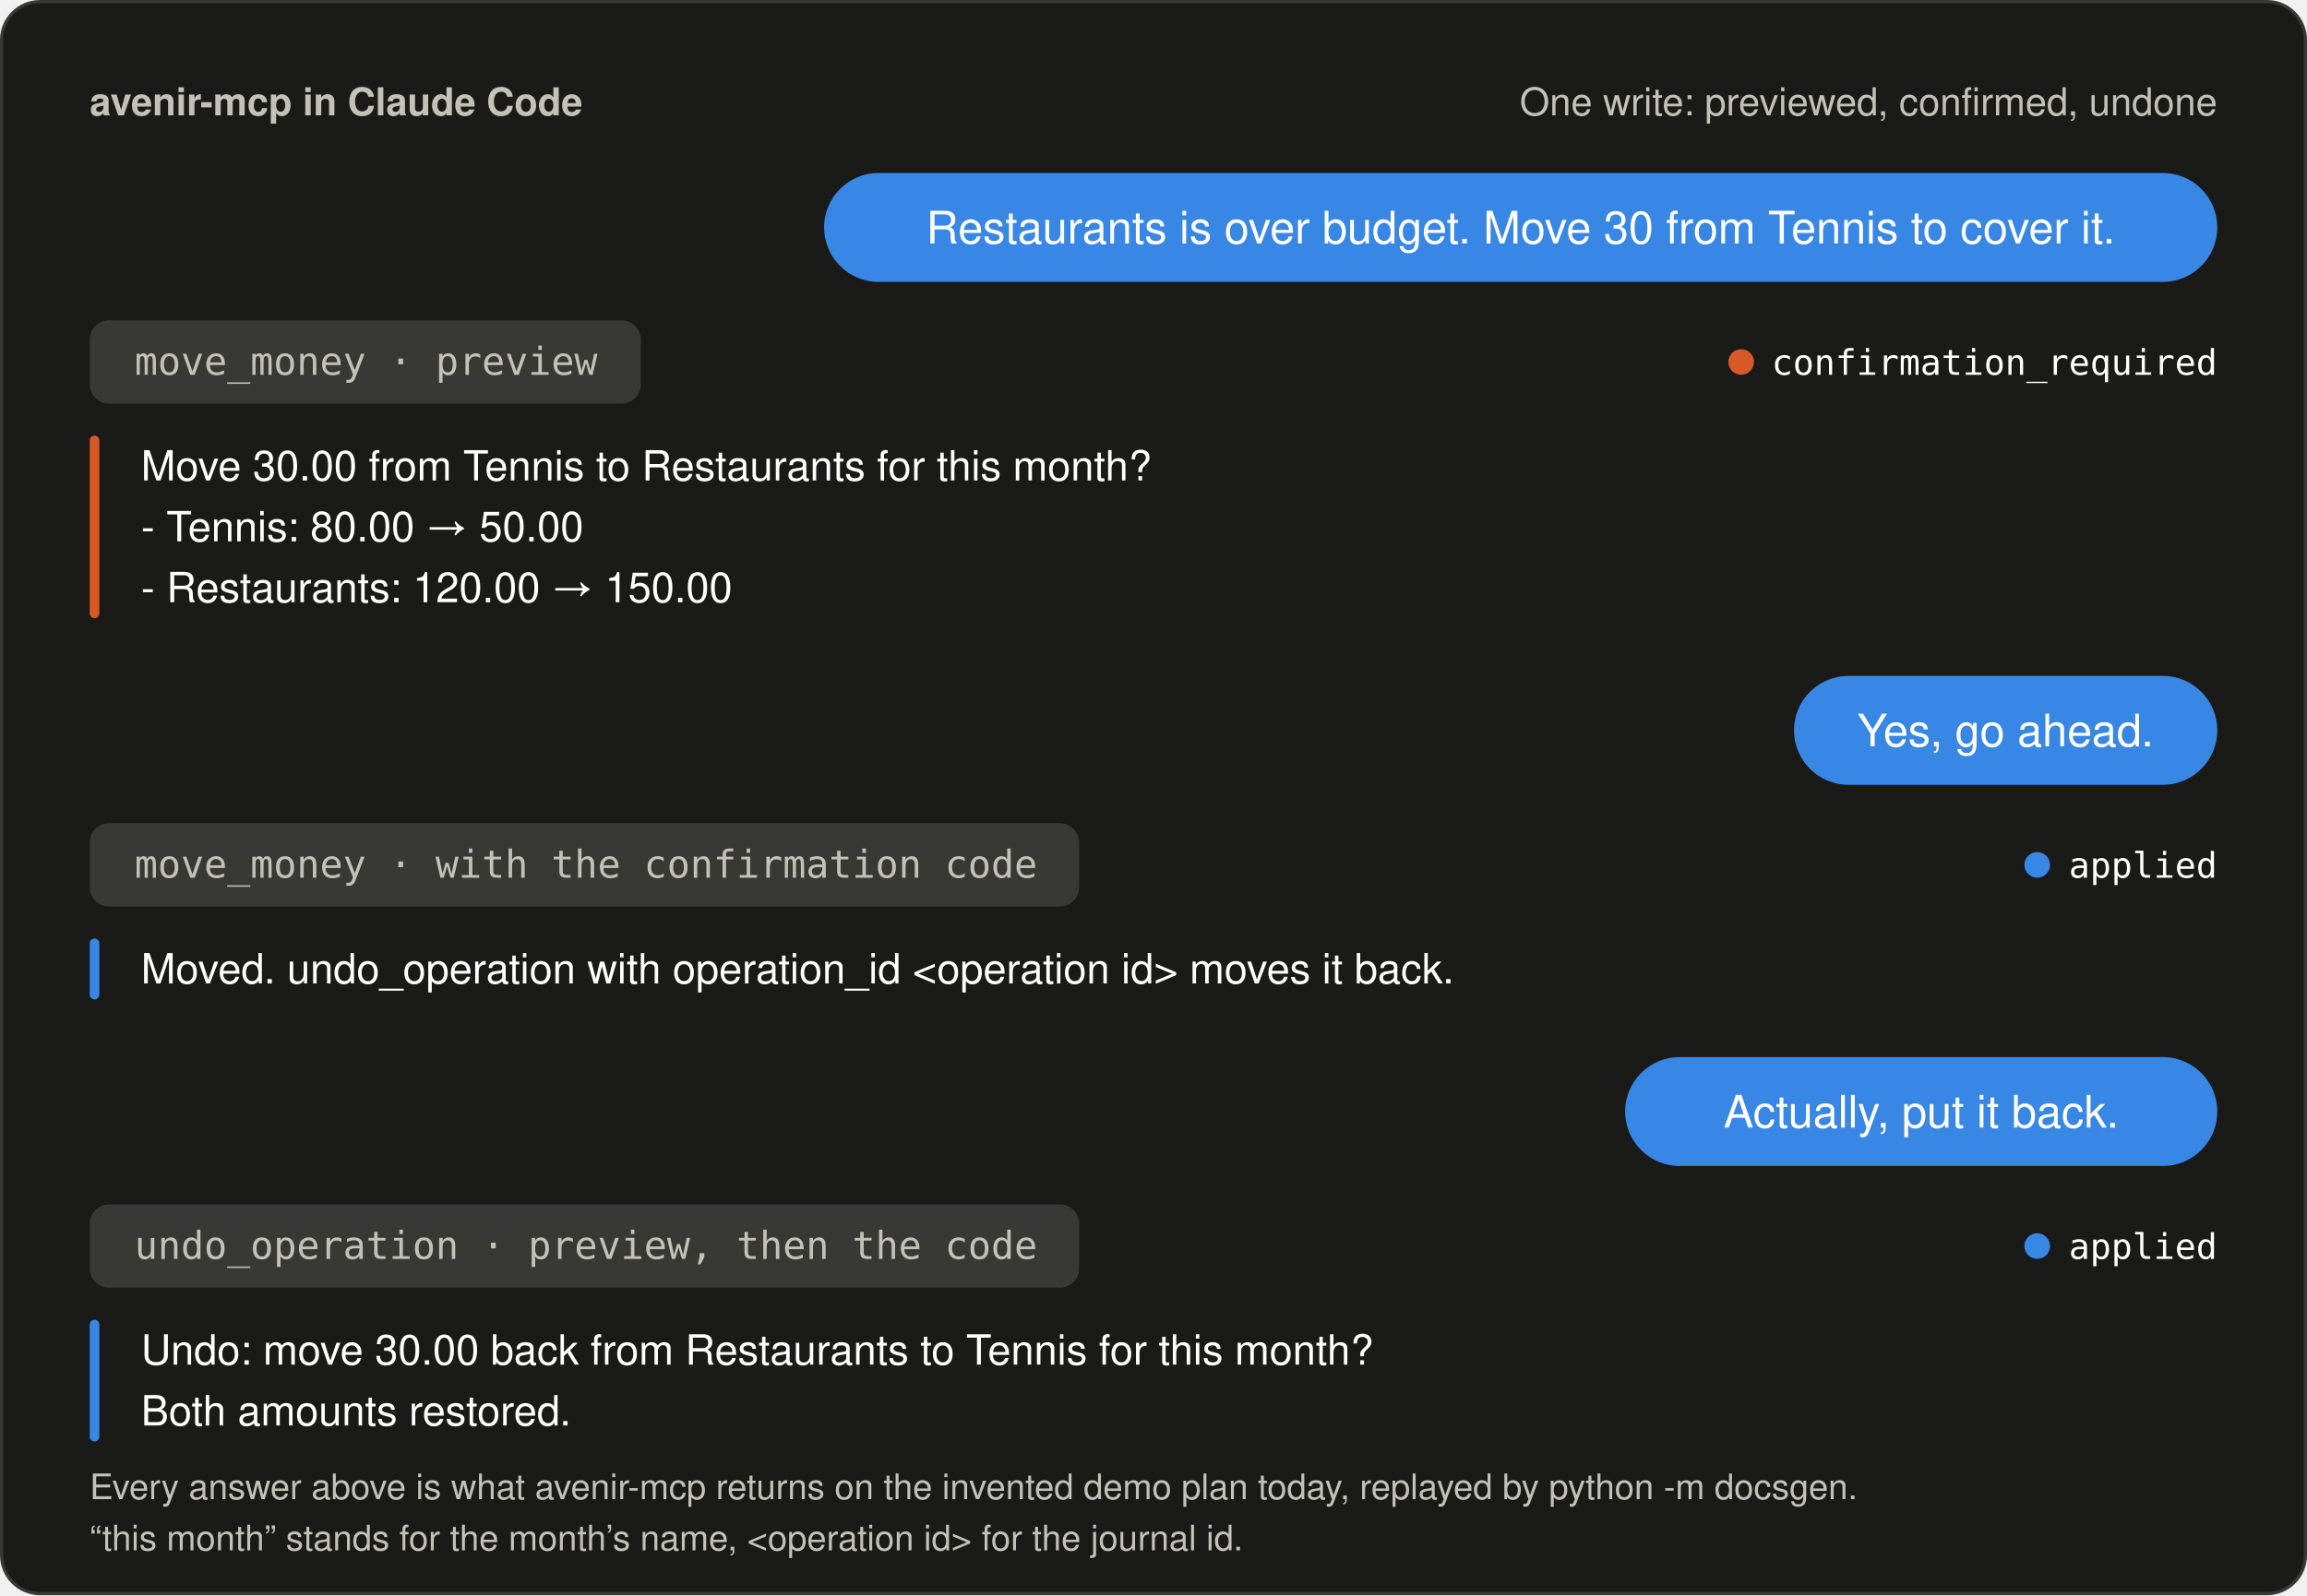
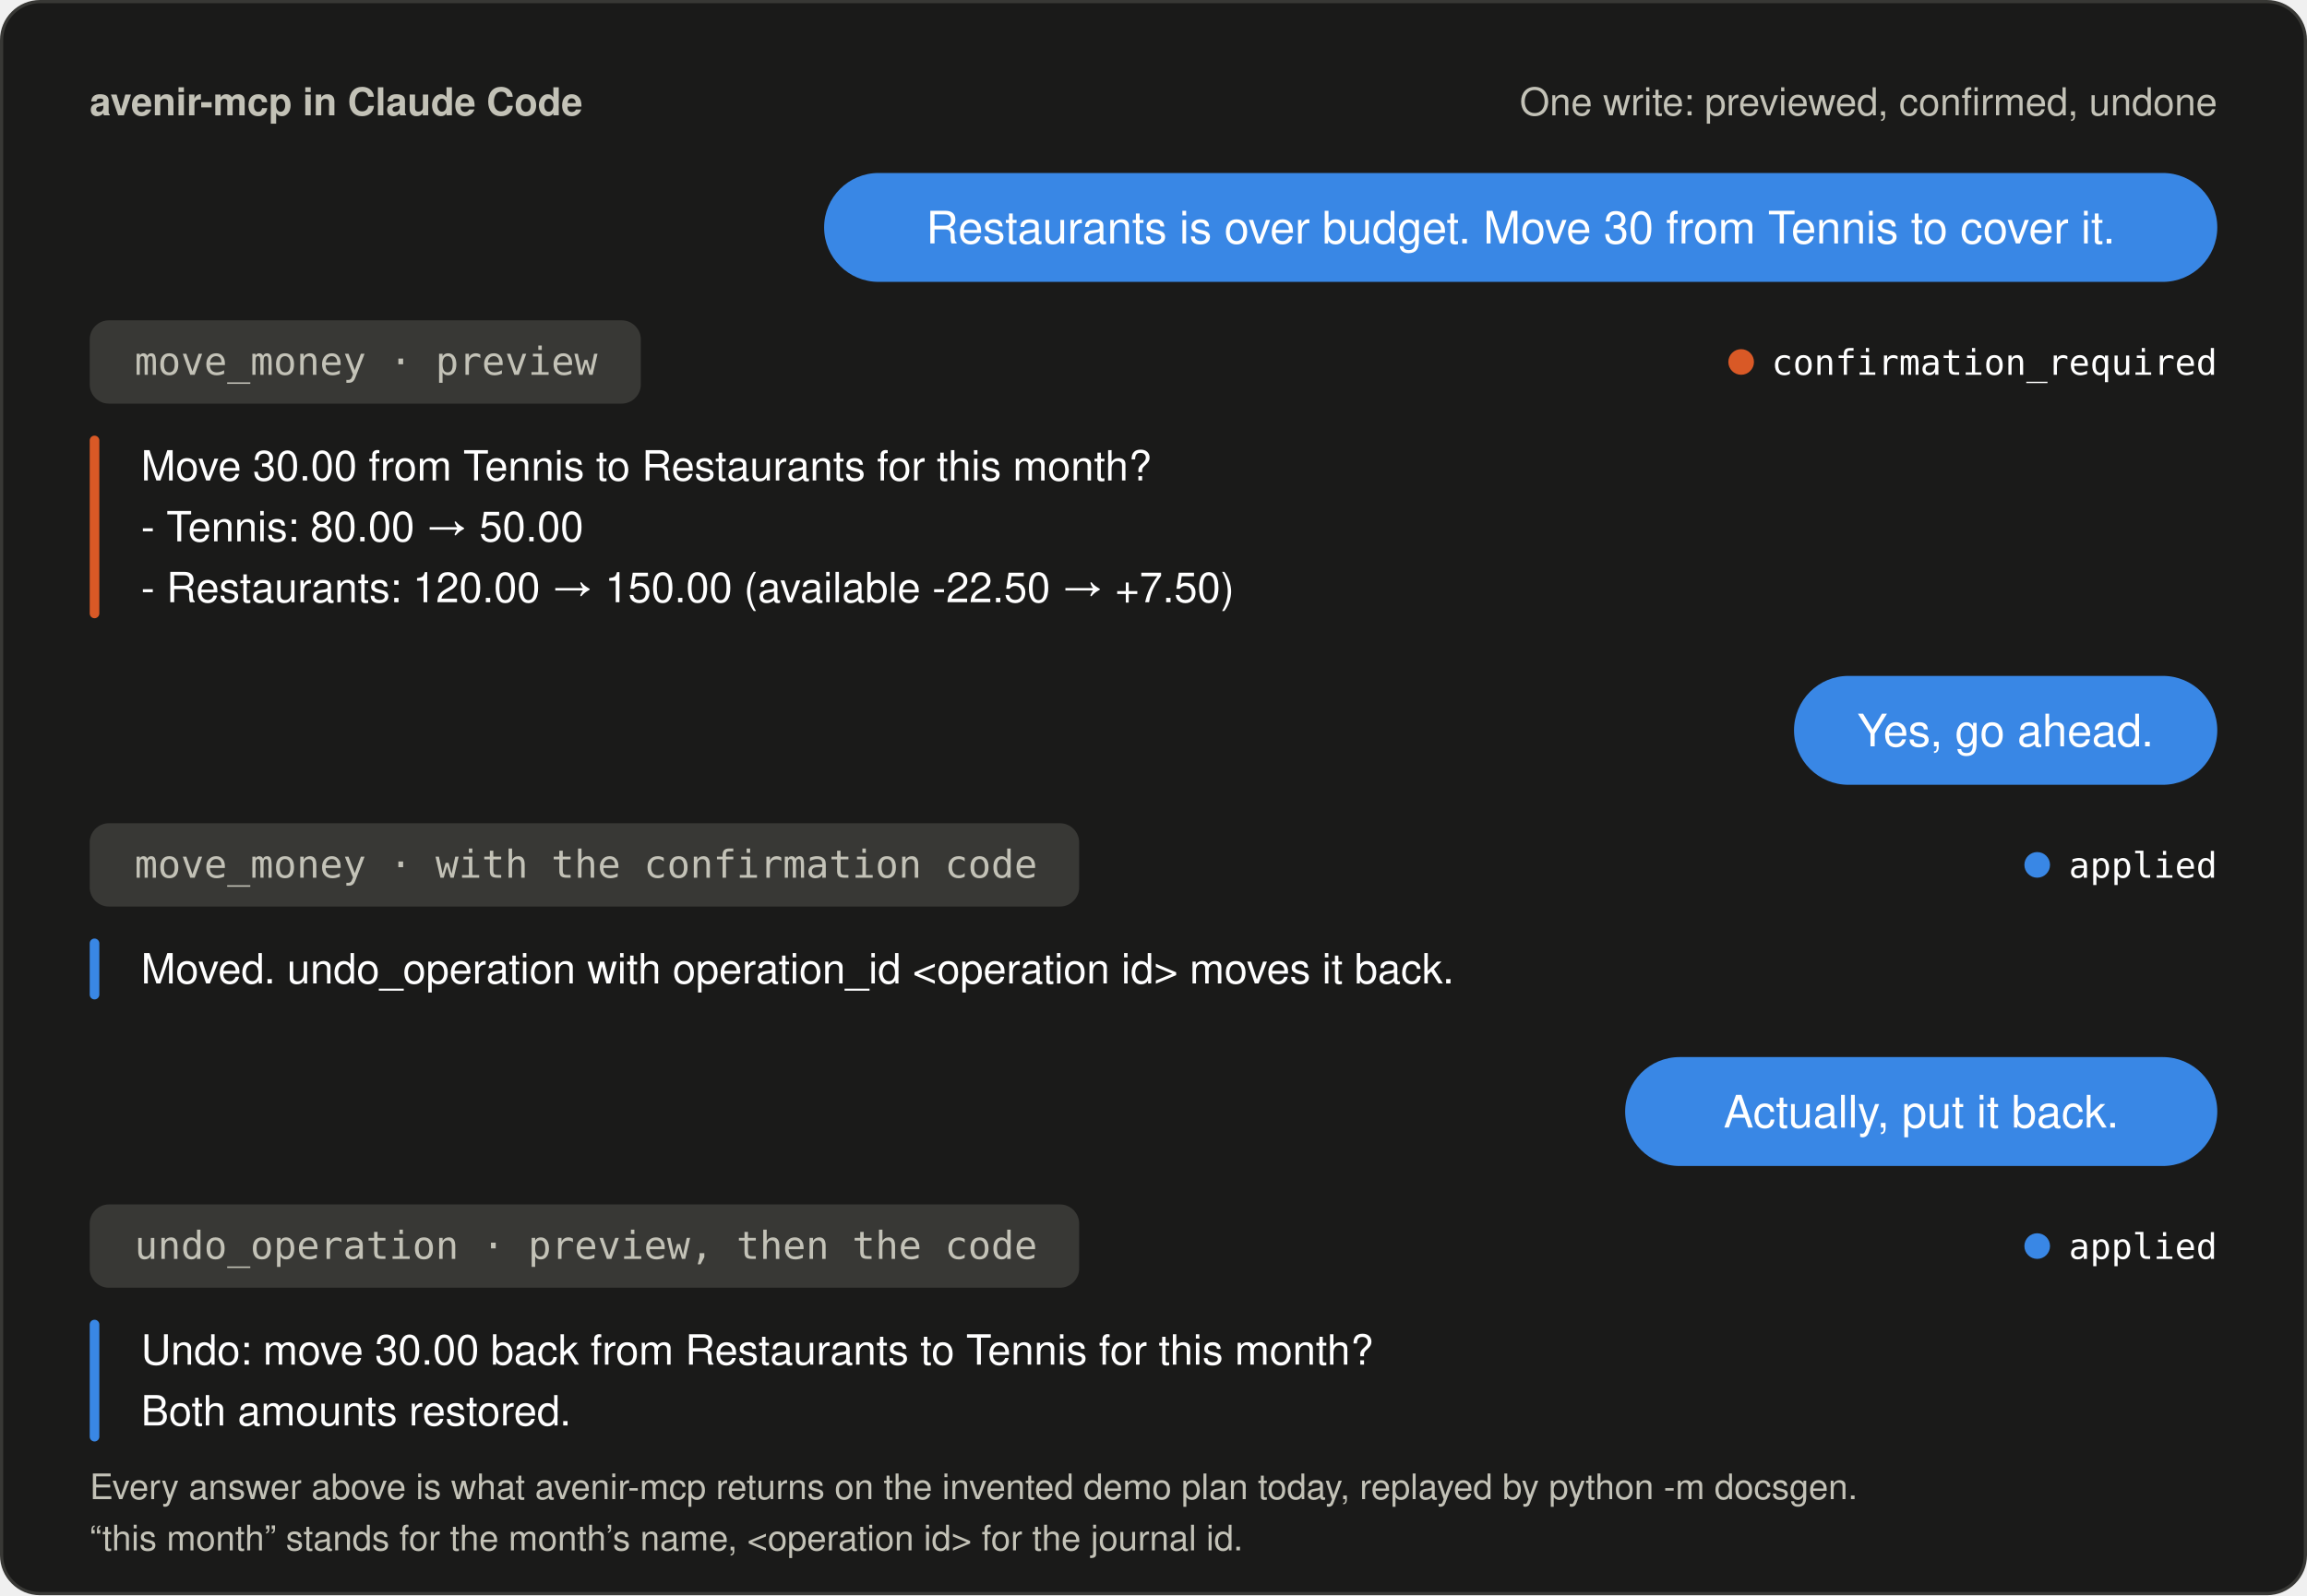
<svg xmlns="http://www.w3.org/2000/svg" width="720" height="498" viewBox="0 0 720 498" font-family="-apple-system, BlinkMacSystemFont, 'Segoe UI', Helvetica, Arial, sans-serif" role="img" aria-labelledby="title desc">
  <style>
.p0 { animation: a0 30s linear infinite }
@keyframes a0 { 0%, 1.0% { opacity: 0 } 3.7%, 96.7% { opacity: 1 } 100% { opacity: 0 } }
.p1 { animation: a1 30s linear infinite }
@keyframes a1 { 0%, 4.3% { opacity: 0 } 7.0%, 96.7% { opacity: 1 } 100% { opacity: 0 } }
.p2 { animation: a2 30s linear infinite }
@keyframes a2 { 0%, 7.7% { opacity: 0 } 10.3%, 96.7% { opacity: 1 } 100% { opacity: 0 } }
.p3 { animation: a3 30s linear infinite }
@keyframes a3 { 0%, 32.7% { opacity: 0 } 35.3%, 96.7% { opacity: 1 } 100% { opacity: 0 } }
.p4 { animation: a4 30s linear infinite }
@keyframes a4 { 0%, 36.0% { opacity: 0 } 38.7%, 96.7% { opacity: 1 } 100% { opacity: 0 } }
.p5 { animation: a5 30s linear infinite }
@keyframes a5 { 0%, 39.3% { opacity: 0 } 42.0%, 96.7% { opacity: 1 } 100% { opacity: 0 } }
.p6 { animation: a6 30s linear infinite }
@keyframes a6 { 0%, 64.3% { opacity: 0 } 67.0%, 96.7% { opacity: 1 } 100% { opacity: 0 } }
.p7 { animation: a7 30s linear infinite }
@keyframes a7 { 0%, 67.7% { opacity: 0 } 70.3%, 96.7% { opacity: 1 } 100% { opacity: 0 } }
.p8 { animation: a8 30s linear infinite }
@keyframes a8 { 0%, 71.0% { opacity: 0 } 73.7%, 96.7% { opacity: 1 } 100% { opacity: 0 } }
@media (prefers-reduced-motion: reduce) { .p0, .p1, .p2, .p3, .p4, .p5, .p6, .p7, .p8 { animation: none } }
</style>
  <rect x="0.5" y="0.5" width="719" height="497" rx="12" fill="#1a1a19" stroke="#383835" />
  <text x="28" y="36" font-size="12" font-weight="600" fill="#c3c2b7">avenir-mcp in Claude Code</text>
  <text x="692" y="36" font-size="12" text-anchor="end" fill="#c3c2b7">One write: previewed, confirmed, undone</text>
  <g class="p0">
    <rect x="257.2" y="54.0" width="434.8" height="34" rx="17.0" fill="#3987e5" />
    <text x="474.6" y="76.0" font-size="14" font-weight="500" text-anchor="middle" fill="#ffffff">Restaurants is over budget. Move 30 from Tennis to cover it.</text>
  </g>
  <g class="p1">
    <rect x="28" y="100.0" width="172.0" height="26" rx="6" fill="#383835" />
    <text x="42" y="117.0" font-size="12" font-family="ui-monospace, SFMono-Regular, Menlo, Consolas, monospace" fill="#c3c2b7">move_money · preview</text>
    <circle cx="543.4" cy="113.0" r="4" fill="#d95926" />
    <text x="692" y="117.0" font-size="11" font-family="ui-monospace, SFMono-Regular, Menlo, Consolas, monospace" text-anchor="end" fill="#ffffff">confirmation_required</text>
  </g>
  <g class="p2">
    <rect x="28" y="136.0" width="3" height="57" rx="1.5" fill="#d95926" />
    <text x="44" y="150.0" font-size="13" fill="#ffffff">Move 30.00 from Tennis to Restaurants for this month?</text>
    <text x="44" y="169.0" font-size="13" fill="#ffffff">- Tennis: 80.00 → 50.00</text>
-     <text x="44" y="188.0" font-size="13" fill="#ffffff">- Restaurants: 120.00 → 150.00</text>
+     <text x="44" y="188.0" font-size="13" fill="#ffffff">- Restaurants: 120.00 → 150.00 (available -22.50 → +7.50)</text>
  </g>
  <g class="p3">
    <rect x="559.9" y="211.0" width="132.1" height="34" rx="17.0" fill="#3987e5" />
    <text x="625.9" y="233.0" font-size="14" font-weight="500" text-anchor="middle" fill="#ffffff">Yes, go ahead.</text>
  </g>
  <g class="p4">
    <rect x="28" y="257.0" width="308.8" height="26" rx="6" fill="#383835" />
    <text x="42" y="274.0" font-size="12" font-family="ui-monospace, SFMono-Regular, Menlo, Consolas, monospace" fill="#c3c2b7">move_money · with the confirmation code</text>
    <circle cx="635.8" cy="270.0" r="4" fill="#3987e5" />
    <text x="692" y="274.0" font-size="11" font-family="ui-monospace, SFMono-Regular, Menlo, Consolas, monospace" text-anchor="end" fill="#ffffff">applied</text>
  </g>
  <g class="p5">
    <rect x="28" y="293.0" width="3" height="19" rx="1.5" fill="#3987e5" />
    <text x="44" y="307.0" font-size="13" fill="#ffffff">Moved. undo_operation with operation_id &lt;operation id&gt; moves it back.</text>
  </g>
  <g class="p6">
    <rect x="507.2" y="330.0" width="184.8" height="34" rx="17.0" fill="#3987e5" />
    <text x="599.6" y="352.0" font-size="14" font-weight="500" text-anchor="middle" fill="#ffffff">Actually, put it back.</text>
  </g>
  <g class="p7">
    <rect x="28" y="376.0" width="308.8" height="26" rx="6" fill="#383835" />
    <text x="42" y="393.0" font-size="12" font-family="ui-monospace, SFMono-Regular, Menlo, Consolas, monospace" fill="#c3c2b7">undo_operation · preview, then the code</text>
    <circle cx="635.8" cy="389.0" r="4" fill="#3987e5" />
    <text x="692" y="393.0" font-size="11" font-family="ui-monospace, SFMono-Regular, Menlo, Consolas, monospace" text-anchor="end" fill="#ffffff">applied</text>
  </g>
  <g class="p8">
    <rect x="28" y="412.0" width="3" height="38" rx="1.5" fill="#3987e5" />
    <text x="44" y="426.0" font-size="13" fill="#ffffff">Undo: move 30.00 back from Restaurants to Tennis for this month?</text>
    <text x="44" y="445.0" font-size="13" fill="#ffffff">Both amounts restored.</text>
  </g>
  <text x="28" y="468.0" font-size="11" fill="#c3c2b7">Every answer above is what avenir-mcp returns on the invented demo plan today, replayed by python -m docsgen.</text>
  <text x="28" y="484.0" font-size="11" fill="#c3c2b7">“this month” stands for the month’s name, &lt;operation id&gt; for the journal id.</text>
</svg>
